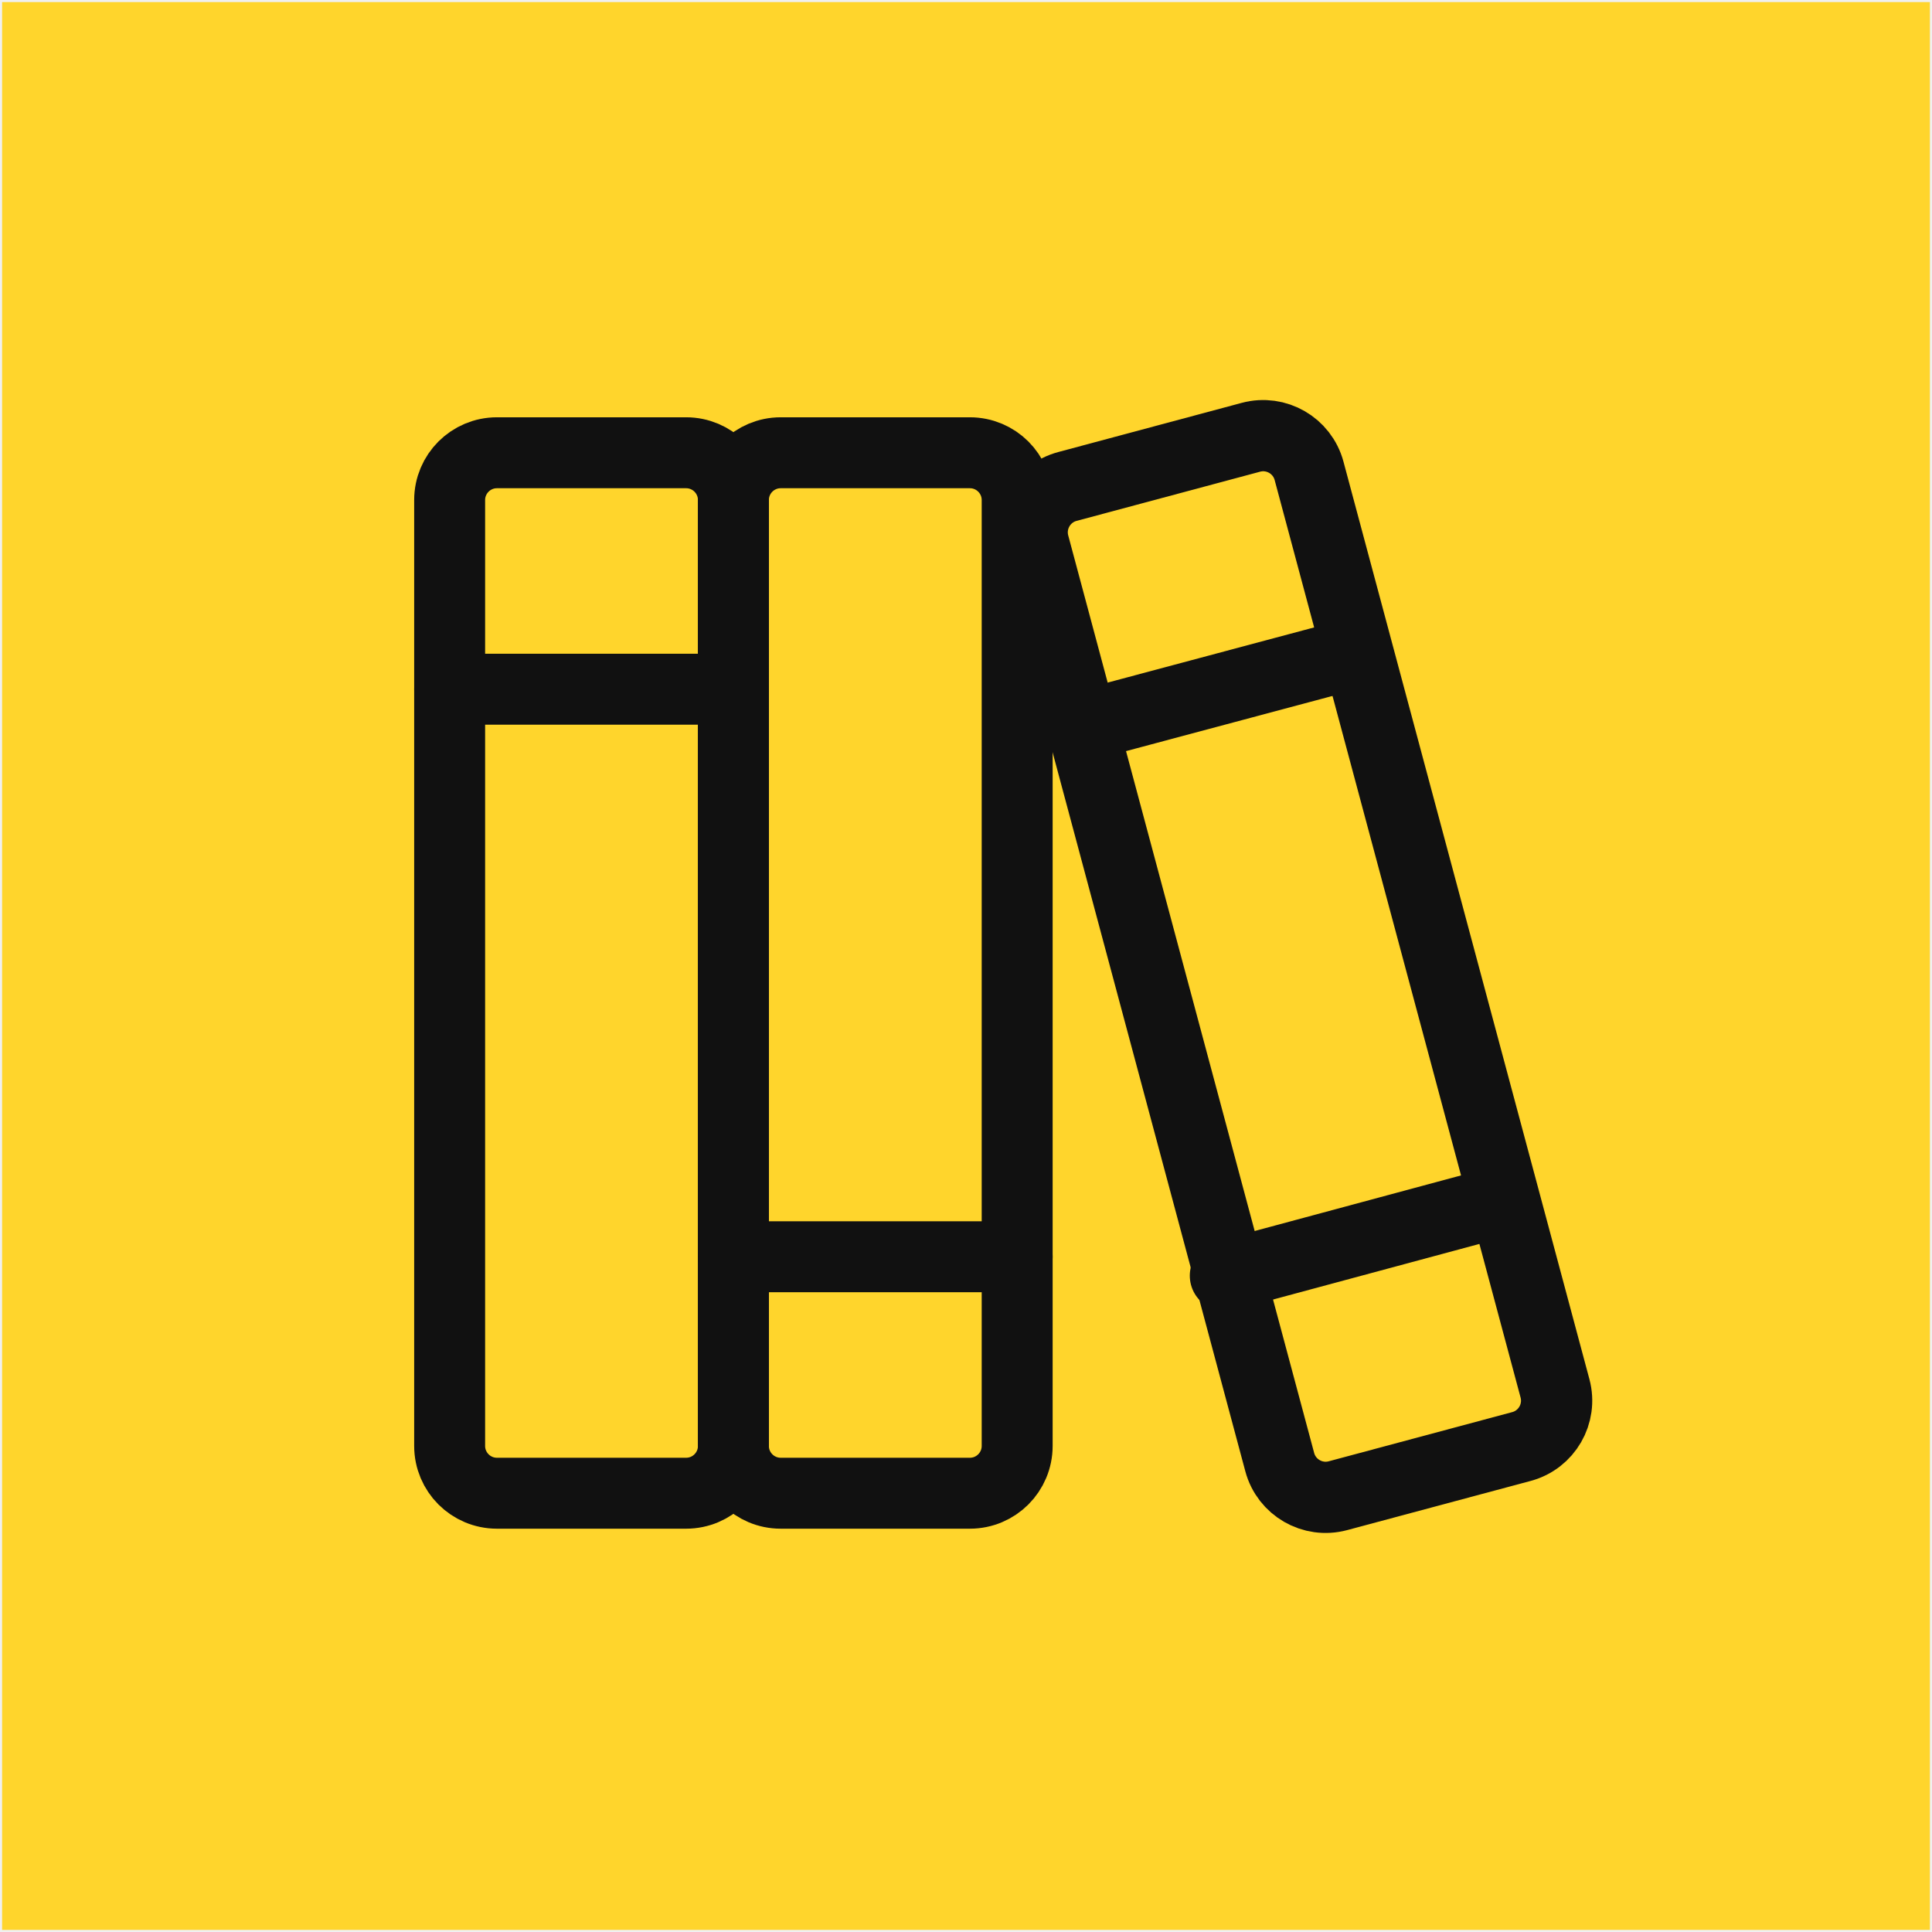
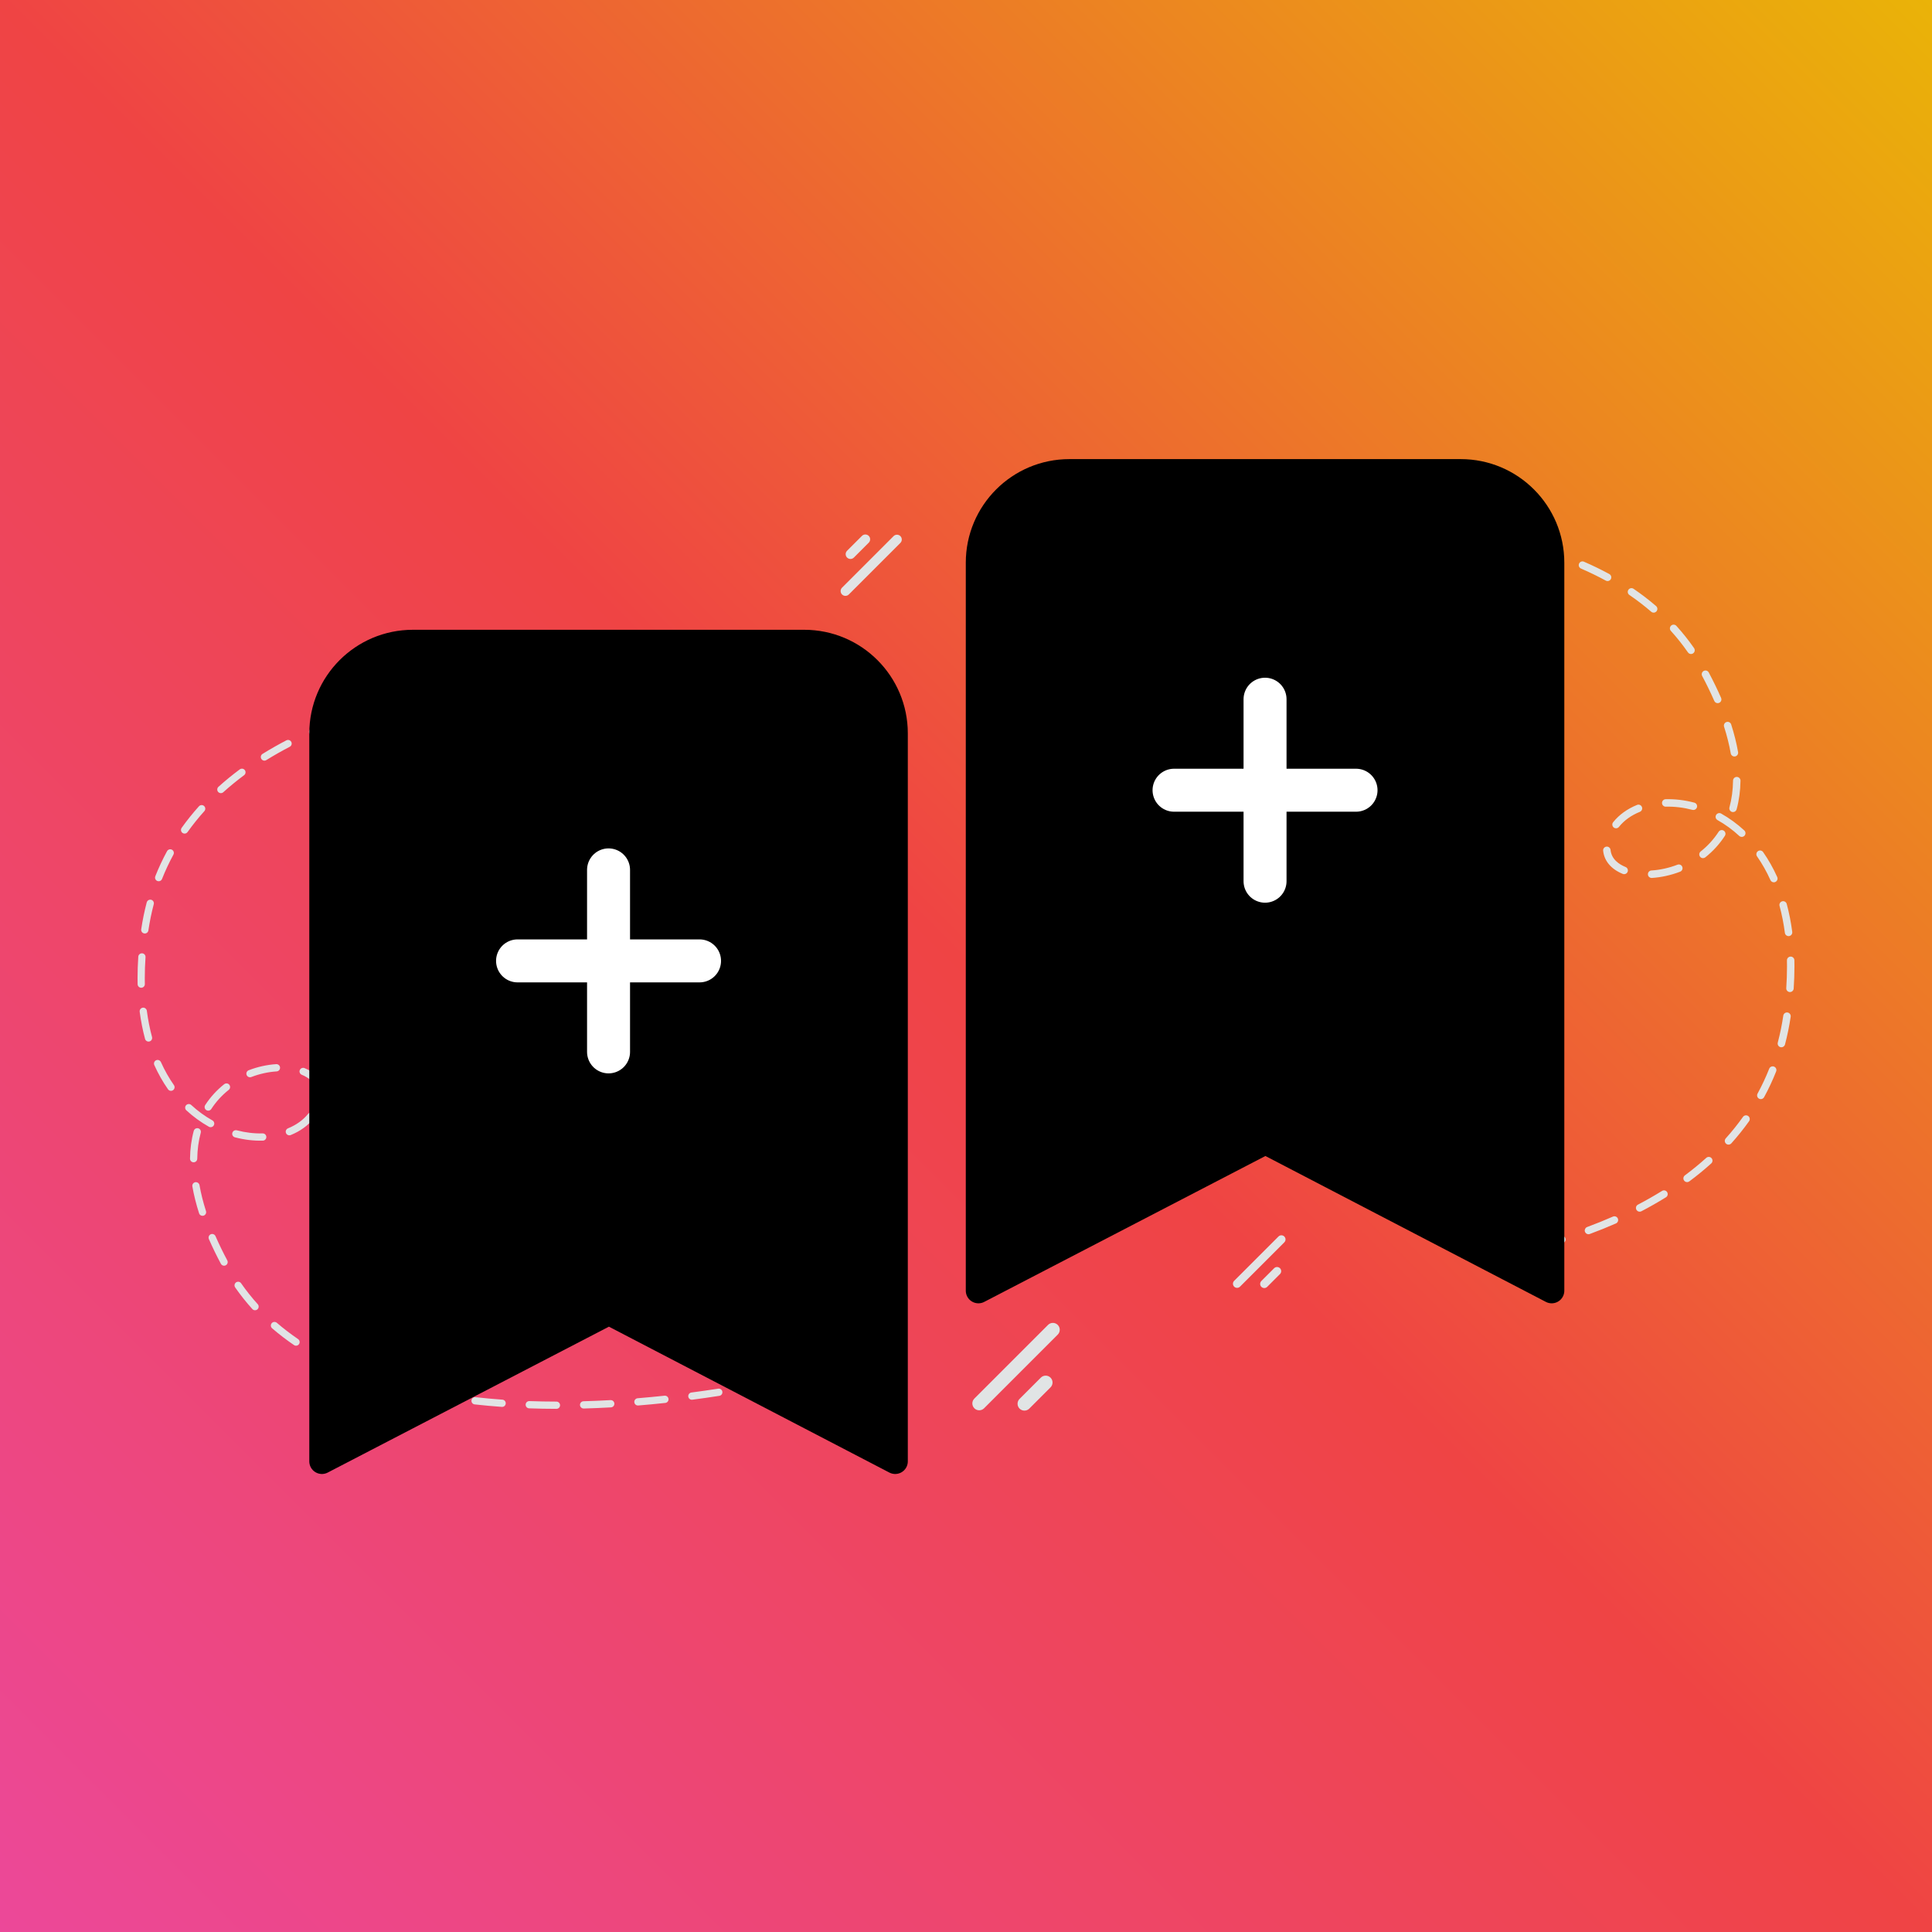
- <svg xmlns="http://www.w3.org/2000/svg" width="122.165mm" height="122.165mm" viewBox="0 0 122.165 122.165" version="1.1" id="svg5">
-   <defs id="defs2" />
-   <g id="layer1" transform="translate(-27.40533,-76.331)">
-     <rect style="fill:#ffd52c;fill-opacity:1;stroke:none;stroke-width:0;stroke-opacity:1;stroke-miterlimit:4;stroke-dasharray:none" id="rect846" width="121.9" height="121.9" x="27.538" y="76.463" />
-     <g style="fill:#111111" id="g980" transform="matrix(0.373811,0,0,0.373811,40.88515,90.00764)">
-       <rect width="256" height="256" fill="none" id="rect950" x="0" y="0" />
-       <rect x="40" y="40" width="48" height="176" rx="8" fill="none" stroke="#111111" stroke-linecap="round" stroke-linejoin="round" stroke-width="12" id="rect952" />
-       <line x1="40" y1="80" x2="88" y2="80" fill="none" stroke="#111111" stroke-linecap="round" stroke-linejoin="round" stroke-width="12" id="line954" />
-       <rect x="88" y="40" width="48" height="176" rx="8" fill="none" stroke="#111111" stroke-linecap="round" stroke-linejoin="round" stroke-width="12" id="rect956" />
-       <line x1="88" y1="176" x2="136" y2="176" fill="none" stroke="#111111" stroke-linecap="round" stroke-linejoin="round" stroke-width="12" id="line958" />
-       <rect x="158" y="38.6" width="48" height="176" rx="8" transform="matrix(0.97,-0.26,0.26,0.97,-26.56,51.42)" fill="none" stroke="#111111" stroke-linecap="round" stroke-linejoin="round" stroke-width="12" id="rect960" />
-       <line x1="171.2" y1="179.2" x2="217.6" y2="166.7" fill="none" stroke="#111111" stroke-linecap="round" stroke-linejoin="round" stroke-width="12" id="line962" />
-       <line x1="146.4" y1="86.4" x2="192.8" y2="74" fill="none" stroke="#111111" stroke-linecap="round" stroke-linejoin="round" stroke-width="12" id="line964" />
+ <svg xmlns="http://www.w3.org/2000/svg" xmlns:xlink="http://www.w3.org/1999/xlink" width="91.155mm" height="91.155mm" viewBox="0 0 91.155 91.155" version="1.1" id="svg1" xml:space="preserve">
+   <defs id="defs1">
+     <linearGradient id="linearGradient6">
+       <stop style="stop-color:#ec4899;stop-opacity:1;" offset="0" id="stop7" />
+       <stop style="stop-color:#ef4444;stop-opacity:1;" offset="0.5" id="stop10" />
+       <stop style="stop-color:#eab308;stop-opacity:1;" offset="1" id="stop8" />
+     </linearGradient>
+     <linearGradient xlink:href="#linearGradient6" id="linearGradient8" x1="32.681" y1="182.458" x2="123.836" y2="91.303" gradientUnits="userSpaceOnUse" />
+   </defs>
+   <g id="layer1" transform="translate(-32.6812,-91.30305)">
+     <rect style="fill:url(#linearGradient8);fill-opacity:1;stroke-width:1.2;stroke-linecap:round;stroke-miterlimit:11.1;stroke:none" id="rect1" width="91.155" height="91.155" x="32.681" y="91.303" />
+     <g style="fill:none" id="g10" transform="matrix(0.1013945,0,0,0.1013945,32.68174,106.4626)">
+       <path fill="transparent" d="M 0,0 H 900 V 600 H 0 Z" id="path1" />
+       <path d="m 206.279,172.22 a 1.689,1.689 0 0 1 0.232,3.363 223.632,223.632 0 0 0 -12.411,2.119 1.686,1.686 0 0 1 -1.981,-1.328 1.693,1.693 0 0 1 1.325,-1.985 230.84,230.84 0 0 1 12.602,-2.155 c 0.078,-0.007 0.155,-0.014 0.233,-0.014 z m -24.873,4.917 a 1.69,1.69 0 0 1 0.409,3.328 251.826,251.826 0 0 0 -12.116,3.384 1.692,1.692 0 0 1 -2.107,-1.116 1.692,1.692 0 0 1 1.114,-2.113 250.8,250.8 0 0 1 12.284,-3.433 c 0.141,-0.029 0.282,-0.05 0.416,-0.05 z m -24.196,7.468 a 1.687,1.687 0 0 1 0.578,3.271 208.3,208.3 0 0 0 -11.65,4.698 1.683,1.683 0 0 1 -2.22,-0.869 1.69,1.69 0 0 1 0.867,-2.226 204.89,204.89 0 0 1 11.84,-4.768 c 0.191,-0.078 0.388,-0.106 0.585,-0.106 z m -23.167,10.194 c 0.607,0 1.199,0.332 1.495,0.912 0.43,0.826 0.105,1.851 -0.719,2.274 a 171.553,171.553 0 0 0 -10.897,6.196 1.674,1.674 0 0 1 -2.318,-0.551 1.687,1.687 0 0 1 0.542,-2.324 172.623,172.623 0 0 1 11.115,-6.323 c 0.254,-0.12 0.522,-0.184 0.782,-0.184 z m -21.475,13.367 c 0.515,0 1.022,0.233 1.353,0.685 a 1.696,1.696 0 0 1 -0.352,2.367 133.342,133.342 0 0 0 -9.67,7.912 1.688,1.688 0 0 1 -2.382,-0.127 1.698,1.698 0 0 1 0.127,-2.388 135.279,135.279 0 0 1 9.916,-8.11 c 0.31,-0.233 0.663,-0.339 1.008,-0.339 z m -18.734,16.948 c 0.402,0 0.804,0.141 1.128,0.438 0.69,0.622 0.747,1.696 0.12,2.388 a 110.91,110.91 0 0 0 -7.795,9.707 1.69,1.69 0 1 1 -2.75,-1.964 114.144,114.144 0 0 1 8.036,-10.011 1.734,1.734 0 0 1 1.261,-0.558 z M 79.217,245.68 a 1.69,1.69 0 0 1 1.473,2.501 102.788,102.788 0 0 0 -5.272,11.254 1.688,1.688 0 1 1 -3.136,-1.244 105.096,105.096 0 0 1 5.448,-11.628 1.71,1.71 0 0 1 1.487,-0.883 z m -9.304,23.441 a 1.687,1.687 0 0 1 1.628,2.119 112.323,112.323 0 0 0 -2.495,12.187 1.679,1.679 0 0 1 -1.917,1.42 1.691,1.691 0 0 1 -1.423,-1.922 115.5,115.5 0 0 1 2.572,-12.561 1.709,1.709 0 0 1 1.635,-1.243 z m -3.89,24.967 h 0.12 c 0.93,0.063 1.628,0.869 1.564,1.801 a 142.42,142.42 0 0 0 -0.338,9.693 c 0,0.947 0.007,1.893 0.028,2.812 a 1.688,1.688 0 0 1 -1.65,1.724 1.687,1.687 0 0 1 -1.719,-1.654 C 64.007,307.518 64,306.543 64,305.575 c 0,-3.222 0.12,-6.556 0.345,-9.926 a 1.69,1.69 0 0 1 1.678,-1.561 z m 0.634,25.285 c 0.832,0 1.558,0.621 1.67,1.469 0.557,4.232 1.368,8.336 2.41,12.194 0.24,0.904 -0.288,1.83 -1.183,2.07 a 1.686,1.686 0 0 1 -2.065,-1.194 C 66.41,329.906 65.572,325.66 64.994,321.28 a 1.687,1.687 0 0 1 1.663,-1.907 z m 6.675,24.331 c 0.64,0 1.254,0.374 1.536,0.996 1.727,3.836 3.764,7.446 6.061,10.724 a 1.691,1.691 0 0 1 -0.408,2.353 1.681,1.681 0 0 1 -2.347,-0.41 c -2.418,-3.448 -4.56,-7.242 -6.379,-11.275 a 1.689,1.689 0 0 1 0.846,-2.233 1.61,1.61 0 0 1 0.69,-0.155 z m 55.299,1.964 c 0.881,0 1.628,0.692 1.677,1.582 a 1.691,1.691 0 0 1 -1.579,1.795 c -3.904,0.24 -7.985,1.144 -11.798,2.614 a 1.684,1.684 0 0 1 -2.178,-0.975 1.69,1.69 0 0 1 0.973,-2.183 c 4.13,-1.59 8.556,-2.565 12.799,-2.833 0.035,0.007 0.077,0 0.106,0 z m 12.425,1.709 c 0.212,0 0.423,0.043 0.627,0.12 5.251,2.127 8.409,5.85 8.881,10.485 a 1.686,1.686 0 0 1 -1.501,1.85 1.687,1.687 0 0 1 -1.847,-1.511 c -0.437,-4.267 -3.933,-6.542 -6.787,-7.701 a 1.68,1.68 0 0 1 0.627,-3.243 z m -35.677,7.242 c 0.5,0 0.994,0.219 1.325,0.643 a 1.695,1.695 0 0 1 -0.275,2.373 37.352,37.352 0 0 0 -8.12,8.909 1.683,1.683 0 0 1 -2.332,0.495 1.692,1.692 0 0 1 -0.493,-2.339 40.492,40.492 0 0 1 8.852,-9.714 1.652,1.652 0 0 1 1.043,-0.367 z m -17.535,9.608 c 0.408,0 0.817,0.148 1.141,0.445 a 51.935,51.935 0 0 0 9.882,7.192 1.687,1.687 0 0 1 -1.643,2.946 55.722,55.722 0 0 1 -10.522,-7.658 1.69,1.69 0 0 1 -0.099,-2.388 c 0.338,-0.354 0.79,-0.537 1.24,-0.537 z m 56.884,3.885 a 1.695,1.695 0 0 1 1.318,2.749 c -2.713,3.377 -6.357,6.012 -10.833,7.827 a 1.688,1.688 0 0 1 -1.261,-3.129 c 3.933,-1.597 7.118,-3.886 9.465,-6.811 a 1.672,1.672 0 0 1 1.311,-0.636 z m -52.945,7.341 c 0.148,0 0.296,0.021 0.444,0.056 a 1.688,1.688 0 0 1 1.184,2.077 c -1.022,3.752 -1.571,7.821 -1.628,12.088 a 1.69,1.69 0 0 1 -1.684,1.667 h -0.021 a 1.686,1.686 0 0 1 -1.664,-1.709 c 0.064,-4.557 0.649,-8.909 1.748,-12.936 a 1.684,1.684 0 0 1 1.621,-1.243 z m 17.952,0.939 c 0.141,0 0.289,0.022 0.43,0.057 4.031,1.06 8.098,1.547 12.038,1.441 a 1.686,1.686 0 0 1 1.726,1.646 1.681,1.681 0 0 1 -1.642,1.731 c -4.257,0.113 -8.648,-0.41 -12.982,-1.554 a 1.693,1.693 0 0 1 -1.205,-2.063 1.7,1.7 0 0 1 1.635,-1.258 z M 91.17,400.575 c 0.804,0 1.516,0.579 1.656,1.399 0.677,3.857 1.692,7.92 3.017,12.06 a 1.695,1.695 0 0 1 -1.092,2.126 1.69,1.69 0 0 1 -2.122,-1.095 c -1.374,-4.288 -2.424,-8.492 -3.122,-12.505 a 1.69,1.69 0 0 1 1.663,-1.985 z m 7.563,24.112 a 1.69,1.69 0 0 1 1.543,1.01 157.729,157.729 0 0 0 5.477,11.269 1.7,1.7 0 0 1 -0.691,2.289 1.691,1.691 0 0 1 -2.284,-0.693 164.84,164.84 0 0 1 -5.589,-11.508 1.69,1.69 0 0 1 1.544,-2.367 z m 12.066,22.219 c 0.536,0 1.057,0.254 1.388,0.728 a 96.904,96.904 0 0 0 7.732,9.721 1.691,1.691 0 0 1 -0.113,2.388 1.682,1.682 0 0 1 -2.382,-0.113 100.185,100.185 0 0 1 -8.006,-10.068 1.693,1.693 0 0 1 1.381,-2.656 z m 16.915,18.707 c 0.388,0 0.783,0.135 1.1,0.41 3.08,2.657 6.406,5.2 9.881,7.574 0.768,0.522 0.973,1.575 0.444,2.345 a 1.677,1.677 0 0 1 -2.34,0.445 113.654,113.654 0 0 1 -10.184,-7.806 1.685,1.685 0 0 1 -0.176,-2.381 1.67,1.67 0 0 1 1.275,-0.587 z m 280.407,13.212 c 0.676,0 1.311,0.409 1.571,1.073 a 1.697,1.697 0 0 1 -0.951,2.191 c -3.404,1.335 -7.464,2.734 -12.08,4.161 a 1.687,1.687 0 0 1 -2.108,-1.117 1.692,1.692 0 0 1 1.114,-2.112 c 4.532,-1.406 8.521,-2.776 11.841,-4.083 0.197,-0.078 0.408,-0.113 0.613,-0.113 z m -259.566,1.052 c 0.268,0 0.55,0.064 0.804,0.205 a 141.472,141.472 0 0 0 11.234,5.461 1.684,1.684 0 0 1 0.874,2.219 1.677,1.677 0 0 1 -2.213,0.876 148.29,148.29 0 0 1 -11.502,-5.589 1.69,1.69 0 0 1 0.803,-3.172 z m 235.44,6.549 c 0.747,0 1.431,0.502 1.628,1.258 a 1.68,1.68 0 0 1 -1.198,2.063 400.824,400.824 0 0 1 -12.327,3.059 1.686,1.686 0 0 1 -2.023,-1.265 1.687,1.687 0 0 1 1.262,-2.027 c 4.208,-0.982 8.324,-2 12.228,-3.038 0.141,-0.036 0.289,-0.05 0.43,-0.05 z m -212.287,3.554 c 0.183,0 0.367,0.028 0.55,0.092 a 191.133,191.133 0 0 0 11.975,3.688 1.69,1.69 0 0 1 1.184,2.07 1.683,1.683 0 0 1 -2.065,1.186 192.812,192.812 0 0 1 -12.194,-3.751 1.69,1.69 0 0 1 0.55,-3.285 z m 187.654,2.197 c 0.783,0 1.488,0.551 1.65,1.349 a 1.691,1.691 0 0 1 -1.311,1.993 c -4.088,0.84 -8.282,1.646 -12.461,2.395 a 1.693,1.693 0 0 1 -1.96,-1.364 1.696,1.696 0 0 1 1.361,-1.964 533.601,533.601 0 0 0 12.383,-2.381 c 0.113,-0.021 0.226,-0.028 0.338,-0.028 z m -24.893,4.472 c 0.817,0 1.536,0.593 1.663,1.434 a 1.69,1.69 0 0 1 -1.41,1.929 c -4.172,0.65 -8.394,1.257 -12.559,1.801 a 1.674,1.674 0 0 1 -1.889,-1.455 1.687,1.687 0 0 1 1.452,-1.893 546.36,546.36 0 0 0 12.482,-1.788 c 0.092,-0.021 0.176,-0.028 0.261,-0.028 z m -138.389,0.007 c 0.113,0 0.233,0.014 0.346,0.035 3.989,0.841 8.147,1.604 12.348,2.275 a 1.69,1.69 0 0 1 1.402,1.929 c -0.148,0.925 -1,1.547 -1.931,1.406 a 246.397,246.397 0 0 1 -12.517,-2.303 1.692,1.692 0 0 1 -1.304,-2 1.706,1.706 0 0 1 1.656,-1.342 z m 113.312,3.285 c 0.853,0 1.579,0.643 1.677,1.512 a 1.688,1.688 0 0 1 -1.494,1.858 c -4.215,0.452 -8.465,0.855 -12.63,1.194 a 1.691,1.691 0 0 1 -0.275,-3.37 c 4.137,-0.339 8.359,-0.742 12.546,-1.187 0.056,0 0.119,-0.007 0.176,-0.007 z m -88.34,0.693 c 0.063,0 0.126,0 0.19,0.007 4.067,0.459 8.281,0.84 12.524,1.144 a 1.682,1.682 0 0 1 1.558,1.809 1.68,1.68 0 0 1 -1.804,1.561 328.688,328.688 0 0 1 -12.659,-1.159 1.687,1.687 0 0 1 0.191,-3.362 z m 63.143,1.37 c 0.888,0 1.635,0.7 1.684,1.597 a 1.688,1.688 0 0 1 -1.585,1.78 c -4.25,0.233 -8.514,0.417 -12.68,0.53 a 1.707,1.707 0 0 1 -1.734,-1.646 1.687,1.687 0 0 1 1.636,-1.738 c 4.13,-0.113 8.366,-0.29 12.587,-0.53 a 0.382,0.382 0 0 0 0.092,0.007 z m -37.926,0.452 h 0.064 c 4.109,0.149 8.345,0.226 12.588,0.233 0.93,0 1.684,0.763 1.684,1.696 a 1.68,1.68 0 0 1 -1.684,1.681 h -0.007 c -4.279,-0.007 -8.55,-0.091 -12.701,-0.24 a 1.682,1.682 0 0 1 -1.621,-1.745 1.681,1.681 0 0 1 1.677,-1.625 z m 442.425,-64.899 a 1.738,1.738 0 0 1 -0.239,-3.461 229.285,229.285 0 0 0 12.763,-2.182 1.734,1.734 0 0 1 2.037,1.367 1.744,1.744 0 0 1 -1.363,2.044 c -4.45,0.887 -8.806,1.629 -12.958,2.218 -0.08,0.007 -0.16,0.014 -0.24,0.014 z m 25.577,-5.061 a 1.74,1.74 0 0 1 -0.421,-3.425 260.18,260.18 0 0 0 12.459,-3.483 1.739,1.739 0 0 1 1.022,3.323 258.234,258.234 0 0 1 -12.633,3.534 2.209,2.209 0 0 1 -0.427,0.051 z m 24.881,-7.687 a 1.737,1.737 0 0 1 -0.595,-3.366 215.214,215.214 0 0 0 11.98,-4.836 1.73,1.73 0 0 1 2.283,0.894 1.74,1.74 0 0 1 -0.891,2.291 210.22,210.22 0 0 1 -12.176,4.908 c -0.196,0.08 -0.399,0.109 -0.601,0.109 z m 23.822,-10.493 a 1.726,1.726 0 0 1 -1.536,-0.938 1.736,1.736 0 0 1 0.739,-2.341 176.15,176.15 0 0 0 11.205,-6.378 1.722,1.722 0 0 1 2.384,0.567 1.739,1.739 0 0 1 -0.558,2.393 177.614,177.614 0 0 1 -11.429,6.508 1.886,1.886 0 0 1 -0.805,0.189 z m 22.083,-13.758 c -0.529,0 -1.051,-0.24 -1.391,-0.706 a 1.746,1.746 0 0 1 0.362,-2.436 137.014,137.014 0 0 0 9.944,-8.144 1.734,1.734 0 0 1 2.449,0.131 1.75,1.75 0 0 1 -0.13,2.458 139.359,139.359 0 0 1 -10.197,8.348 c -0.319,0.24 -0.682,0.349 -1.037,0.349 z m 19.264,-17.446 c -0.413,0 -0.826,-0.145 -1.159,-0.45 a 1.741,1.741 0 0 1 -0.124,-2.458 c 2.878,-3.2 5.574,-6.567 8.016,-9.992 a 1.735,1.735 0 0 1 2.421,-0.407 c 0.783,0.56 0.957,1.643 0.406,2.429 a 117.303,117.303 0 0 1 -8.262,10.304 1.784,1.784 0 0 1 -1.298,0.574 z m 15.032,-21.168 a 1.68,1.68 0 0 1 -0.827,-0.211 1.74,1.74 0 0 1 -0.688,-2.363 105.93,105.93 0 0 0 5.421,-11.584 1.732,1.732 0 0 1 2.254,-0.975 1.736,1.736 0 0 1 0.971,2.254 108.13,108.13 0 0 1 -5.602,11.97 1.757,1.757 0 0 1 -1.529,0.909 z m 9.566,-24.128 a 1.738,1.738 0 0 1 -1.674,-2.182 115.733,115.733 0 0 0 2.566,-12.544 1.725,1.725 0 0 1 1.971,-1.461 1.74,1.74 0 0 1 1.464,1.978 118.945,118.945 0 0 1 -2.645,12.929 1.758,1.758 0 0 1 -1.682,1.28 z m 4.001,-25.699 h -0.123 a 1.733,1.733 0 0 1 -1.609,-1.854 c 0.232,-3.389 0.348,-6.741 0.348,-9.977 0,-0.975 -0.008,-1.949 -0.029,-2.895 a 1.735,1.735 0 0 1 1.696,-1.774 1.736,1.736 0 0 1 1.768,1.702 c 0.022,0.974 0.029,1.978 0.029,2.974 0,3.316 -0.123,6.748 -0.355,10.217 a 1.738,1.738 0 0 1 -1.725,1.607 z m -0.652,-26.026 c -0.856,0 -1.602,-0.64 -1.718,-1.513 -0.573,-4.356 -1.406,-8.581 -2.479,-12.551 a 1.74,1.74 0 0 1 1.218,-2.131 1.733,1.733 0 0 1 2.123,1.229 c 1.109,4.123 1.972,8.494 2.566,13.002 a 1.735,1.735 0 0 1 -1.71,1.964 z m -6.864,-25.045 a 1.74,1.74 0 0 1 -1.58,-1.025 c -1.775,-3.949 -3.87,-7.664 -6.233,-11.039 a 1.741,1.741 0 0 1 0.421,-2.421 1.727,1.727 0 0 1 2.413,0.422 c 2.486,3.548 4.689,7.453 6.559,11.606 a 1.737,1.737 0 0 1 -0.869,2.297 c -0.232,0.11 -0.472,0.16 -0.711,0.16 z m -56.864,-2.021 a 1.732,1.732 0 0 1 -1.725,-1.629 1.74,1.74 0 0 1 1.624,-1.847 c 4.015,-0.247 8.211,-1.178 12.132,-2.691 a 1.732,1.732 0 0 1 2.24,1.004 1.741,1.741 0 0 1 -1.001,2.247 c -4.247,1.636 -8.798,2.64 -13.161,2.916 -0.036,-0.007 -0.08,0 -0.109,0 z m -12.777,-1.76 a 1.81,1.81 0 0 1 -0.645,-0.124 c -5.4,-2.188 -8.646,-6.021 -9.132,-10.791 a 1.736,1.736 0 0 1 1.544,-1.905 1.735,1.735 0 0 1 1.899,1.556 c 0.449,4.392 4.044,6.734 6.979,7.926 a 1.733,1.733 0 0 1 0.957,2.262 1.728,1.728 0 0 1 -1.602,1.076 z m 36.687,-7.454 a 1.721,1.721 0 0 1 -1.363,-0.661 1.747,1.747 0 0 1 0.283,-2.444 38.411,38.411 0 0 0 8.349,-9.17 1.73,1.73 0 0 1 2.399,-0.509 c 0.804,0.524 1.029,1.6 0.507,2.407 a 41.66,41.66 0 0 1 -9.103,9.999 1.69,1.69 0 0 1 -1.072,0.378 z m 18.032,-9.889 a 1.73,1.73 0 0 1 -1.174,-0.459 53.456,53.456 0 0 0 -10.161,-7.402 1.737,1.737 0 0 1 1.688,-3.033 57.301,57.301 0 0 1 10.821,7.883 c 0.703,0.647 0.753,1.753 0.101,2.458 a 1.766,1.766 0 0 1 -1.275,0.553 z m -58.495,-4 c -0.384,0 -0.768,-0.124 -1.087,-0.385 a 1.746,1.746 0 0 1 -0.268,-2.444 c 2.79,-3.476 6.537,-6.188 11.139,-8.057 a 1.728,1.728 0 0 1 2.254,0.96 1.737,1.737 0 0 1 -0.957,2.261 c -4.044,1.644 -7.32,4 -9.733,7.011 a 1.718,1.718 0 0 1 -1.348,0.654 z m 54.443,-7.555 c -0.152,0 -0.304,-0.022 -0.456,-0.059 a 1.737,1.737 0 0 1 -1.218,-2.138 c 1.051,-3.861 1.616,-8.05 1.674,-12.442 a 1.74,1.74 0 0 1 1.732,-1.716 h 0.022 c 0.957,0.015 1.725,0.8 1.711,1.76 -0.066,4.69 -0.667,9.17 -1.798,13.315 a 1.732,1.732 0 0 1 -1.667,1.28 z m -18.459,-0.968 c -0.145,0 -0.297,-0.021 -0.442,-0.058 -4.146,-1.091 -8.328,-1.592 -12.379,-1.483 a 1.736,1.736 0 0 1 -1.776,-1.695 1.731,1.731 0 0 1 1.689,-1.781 c 4.378,-0.117 8.893,0.422 13.35,1.6 a 1.743,1.743 0 0 1 1.239,2.123 1.747,1.747 0 0 1 -1.681,1.294 z m 19.09,-24.891 a 1.733,1.733 0 0 1 -1.703,-1.44 c -0.696,-3.971 -1.74,-8.152 -3.102,-12.413 a 1.745,1.745 0 0 1 1.123,-2.189 1.738,1.738 0 0 1 2.182,1.127 c 1.413,4.414 2.493,8.741 3.21,12.871 a 1.74,1.74 0 0 1 -1.71,2.044 z m -7.777,-24.819 a 1.737,1.737 0 0 1 -1.587,-1.04 162.729,162.729 0 0 0 -5.631,-11.599 1.749,1.749 0 0 1 0.71,-2.356 1.737,1.737 0 0 1 2.348,0.713 c 2.138,4.021 4.073,7.999 5.747,11.846 a 1.739,1.739 0 0 1 -1.587,2.436 z m -12.408,-22.87 c -0.55,0 -1.087,-0.262 -1.427,-0.749 a 99.774,99.774 0 0 0 -7.951,-10.006 1.742,1.742 0 0 1 0.116,-2.458 1.727,1.727 0 0 1 2.45,0.116 103.13,103.13 0 0 1 8.233,10.362 1.744,1.744 0 0 1 -1.421,2.735 z m -17.394,-19.256 a 1.72,1.72 0 0 1 -1.13,-0.422 114.65,114.65 0 0 0 -10.161,-7.796 c -0.79,-0.538 -1,-1.621 -0.457,-2.414 a 1.724,1.724 0 0 1 2.406,-0.458 116.958,116.958 0 0 1 10.473,8.035 c 0.725,0.626 0.812,1.724 0.181,2.451 -0.34,0.4 -0.826,0.604 -1.312,0.604 z M 481.14,121.964 a 1.737,1.737 0 0 1 -1.616,-1.105 1.746,1.746 0 0 1 0.978,-2.254 c 3.501,-1.375 7.675,-2.815 12.422,-4.284 a 1.734,1.734 0 0 1 2.167,1.149 1.742,1.742 0 0 1 -1.145,2.175 c -4.66,1.447 -8.762,2.858 -12.176,4.203 -0.203,0.08 -0.42,0.116 -0.63,0.116 z m 266.911,-1.083 a 1.71,1.71 0 0 1 -0.826,-0.211 145.571,145.571 0 0 0 -11.552,-5.621 1.734,1.734 0 0 1 -0.899,-2.284 1.723,1.723 0 0 1 2.276,-0.901 152.592,152.592 0 0 1 11.828,5.752 1.74,1.74 0 0 1 -0.827,3.265 z M 505.948,114.14 a 1.734,1.734 0 0 1 -1.674,-1.295 1.73,1.73 0 0 1 1.232,-2.123 411.079,411.079 0 0 1 12.676,-3.149 1.733,1.733 0 0 1 2.08,1.302 1.736,1.736 0 0 1 -1.297,2.087 425.28,425.28 0 0 0 -12.575,3.127 1.852,1.852 0 0 1 -0.442,0.051 z m 218.295,-3.658 c -0.188,0 -0.376,-0.029 -0.565,-0.095 a 196.477,196.477 0 0 0 -12.313,-3.796 1.738,1.738 0 0 1 -1.218,-2.13 1.732,1.732 0 0 1 2.123,-1.222 199.037,199.037 0 0 1 12.539,3.861 1.738,1.738 0 0 1 -0.566,3.382 z M 531.278,108.22 a 1.736,1.736 0 0 1 -1.696,-1.389 1.74,1.74 0 0 1 1.348,-2.05 506.653,506.653 0 0 1 12.814,-2.465 1.74,1.74 0 0 1 0.616,3.425 544.99,544.99 0 0 0 -12.734,2.45 1.858,1.858 0 0 1 -0.348,0.029 z m 25.598,-4.603 a 1.73,1.73 0 0 1 -1.71,-1.476 1.74,1.74 0 0 1 1.45,-1.985 c 4.29,-0.67 8.631,-1.295 12.915,-1.855 a 1.723,1.723 0 0 1 1.942,1.498 1.736,1.736 0 0 1 -1.493,1.949 560.57,560.57 0 0 0 -12.835,1.84 1.164,1.164 0 0 1 -0.269,0.029 z m 142.305,-0.007 c -0.115,0 -0.239,-0.015 -0.355,-0.036 a 262.786,262.786 0 0 0 -12.697,-2.342 1.74,1.74 0 0 1 -1.443,-1.985 1.735,1.735 0 0 1 1.986,-1.447 c 4.378,0.69 8.712,1.49 12.872,2.37 a 1.742,1.742 0 0 1 1.341,2.058 1.755,1.755 0 0 1 -1.704,1.382 z m -116.518,-3.381 a 1.743,1.743 0 0 1 -1.725,-1.557 1.737,1.737 0 0 1 1.537,-1.912 c 4.334,-0.466 8.704,-0.88 12.987,-1.23 a 1.738,1.738 0 0 1 1.87,1.594 c 0.08,0.96 -0.63,1.796 -1.587,1.876 -4.254,0.349 -8.596,0.763 -12.901,1.221 -0.058,0 -0.123,0.008 -0.181,0.008 z m 90.841,-0.713 c -0.066,0 -0.131,0 -0.196,-0.007 a 317.278,317.278 0 0 0 -12.879,-1.178 1.73,1.73 0 0 1 -1.602,-1.862 c 0.066,-0.96 0.899,-1.68 1.856,-1.607 4.406,0.32 8.784,0.72 13.016,1.193 a 1.737,1.737 0 0 1 -0.195,3.46 z m -64.931,-1.41 c -0.913,0 -1.681,-0.72 -1.732,-1.644 a 1.737,1.737 0 0 1 1.631,-1.833 c 4.37,-0.24 8.755,-0.429 13.038,-0.545 a 1.756,1.756 0 0 1 1.783,1.694 c 0.029,0.96 -0.725,1.76 -1.682,1.789 -4.247,0.116 -8.603,0.298 -12.944,0.545 -0.029,-0.007 -0.058,-0.007 -0.094,-0.007 z m 38.999,-0.466 h -0.065 A 377.455,377.455 0 0 0 634.563,97.4 1.742,1.742 0 0 1 632.83,95.654 c 0,-0.96 0.776,-1.73 1.733,-1.73 h 0.007 c 4.399,0.007 8.791,0.094 13.06,0.247 a 1.73,1.73 0 0 1 1.667,1.796 1.73,1.73 0 0 1 -1.725,1.673 z" fill="#e1e4e5" id="path2" />
+       <path fill-rule="evenodd" clip-rule="evenodd" d="m 192.136,149.418 h 182.072 c 23.394,0 42.342,18.949 42.342,42.343 V 530.499 L 283.341,461.206 149.793,530.499 V 191.761 c 0,-23.394 18.949,-42.343 42.343,-42.343 z" fill="#666af6" stroke="#666af6" stroke-width="11.75" stroke-linecap="round" stroke-linejoin="round" id="path3" style="fill:#000000;fill-opacity:1;stroke:#000000;stroke-opacity:1" />
+       <path d="m 240.826,297.616 h 84.685 m -42.343,-42.343 v 84.685" stroke="#ffffff" stroke-width="20" stroke-linecap="round" stroke-linejoin="round" id="path4" />
+       <path fill-rule="evenodd" clip-rule="evenodd" d="m 497.623,70 h 182.071 c 23.395,0 42.343,18.948 42.343,42.342 V 451.081 L 588.828,381.787 455.28,451.081 V 112.342 C 455.28,88.948 474.228,70 497.623,70 Z" fill="#666af6" stroke="#666af6" stroke-width="11.75" stroke-linecap="round" stroke-linejoin="round" id="path5" style="fill:#000000;fill-opacity:1;stroke:#000000;stroke-opacity:1" />
+       <path d="m 546.313,218.198 h 84.684 m -42.342,-42.344 v 84.685" stroke="#ffffff" stroke-width="20" stroke-linecap="round" stroke-linejoin="round" id="path6" />
+       <rect x="420.549" y="101.542" width="38.398" height="4.474" rx="2.237" transform="rotate(135,420.549,101.542)" fill="#e1e4e5" id="rect6" />
+       <rect x="405.827" y="101.438" width="14.257" height="4.474" rx="2.237" transform="rotate(135,405.827,101.438)" fill="#e1e4e5" id="rect7" />
+       <rect x="572.926" y="447.844" width="33.003" height="3.845" rx="1.922" transform="rotate(-45,572.926,447.844)" fill="#e1e4e5" id="rect8" />
+       <rect x="585.58" y="447.934" width="12.254" height="3.845" rx="1.922" transform="rotate(-45,585.58,447.934)" fill="#e1e4e5" id="rect9" />
+       <rect x="451.131" y="503.543" width="54.87" height="6.393" rx="3.196" transform="rotate(-45,451.131,503.543)" fill="#e1e4e5" id="rect10" />
+       <rect x="472.17" y="503.692" width="20.373" height="6.393" rx="3.196" transform="rotate(-45,472.17,503.692)" fill="#e1e4e5" id="rect11" />
    </g>
  </g>
</svg>
